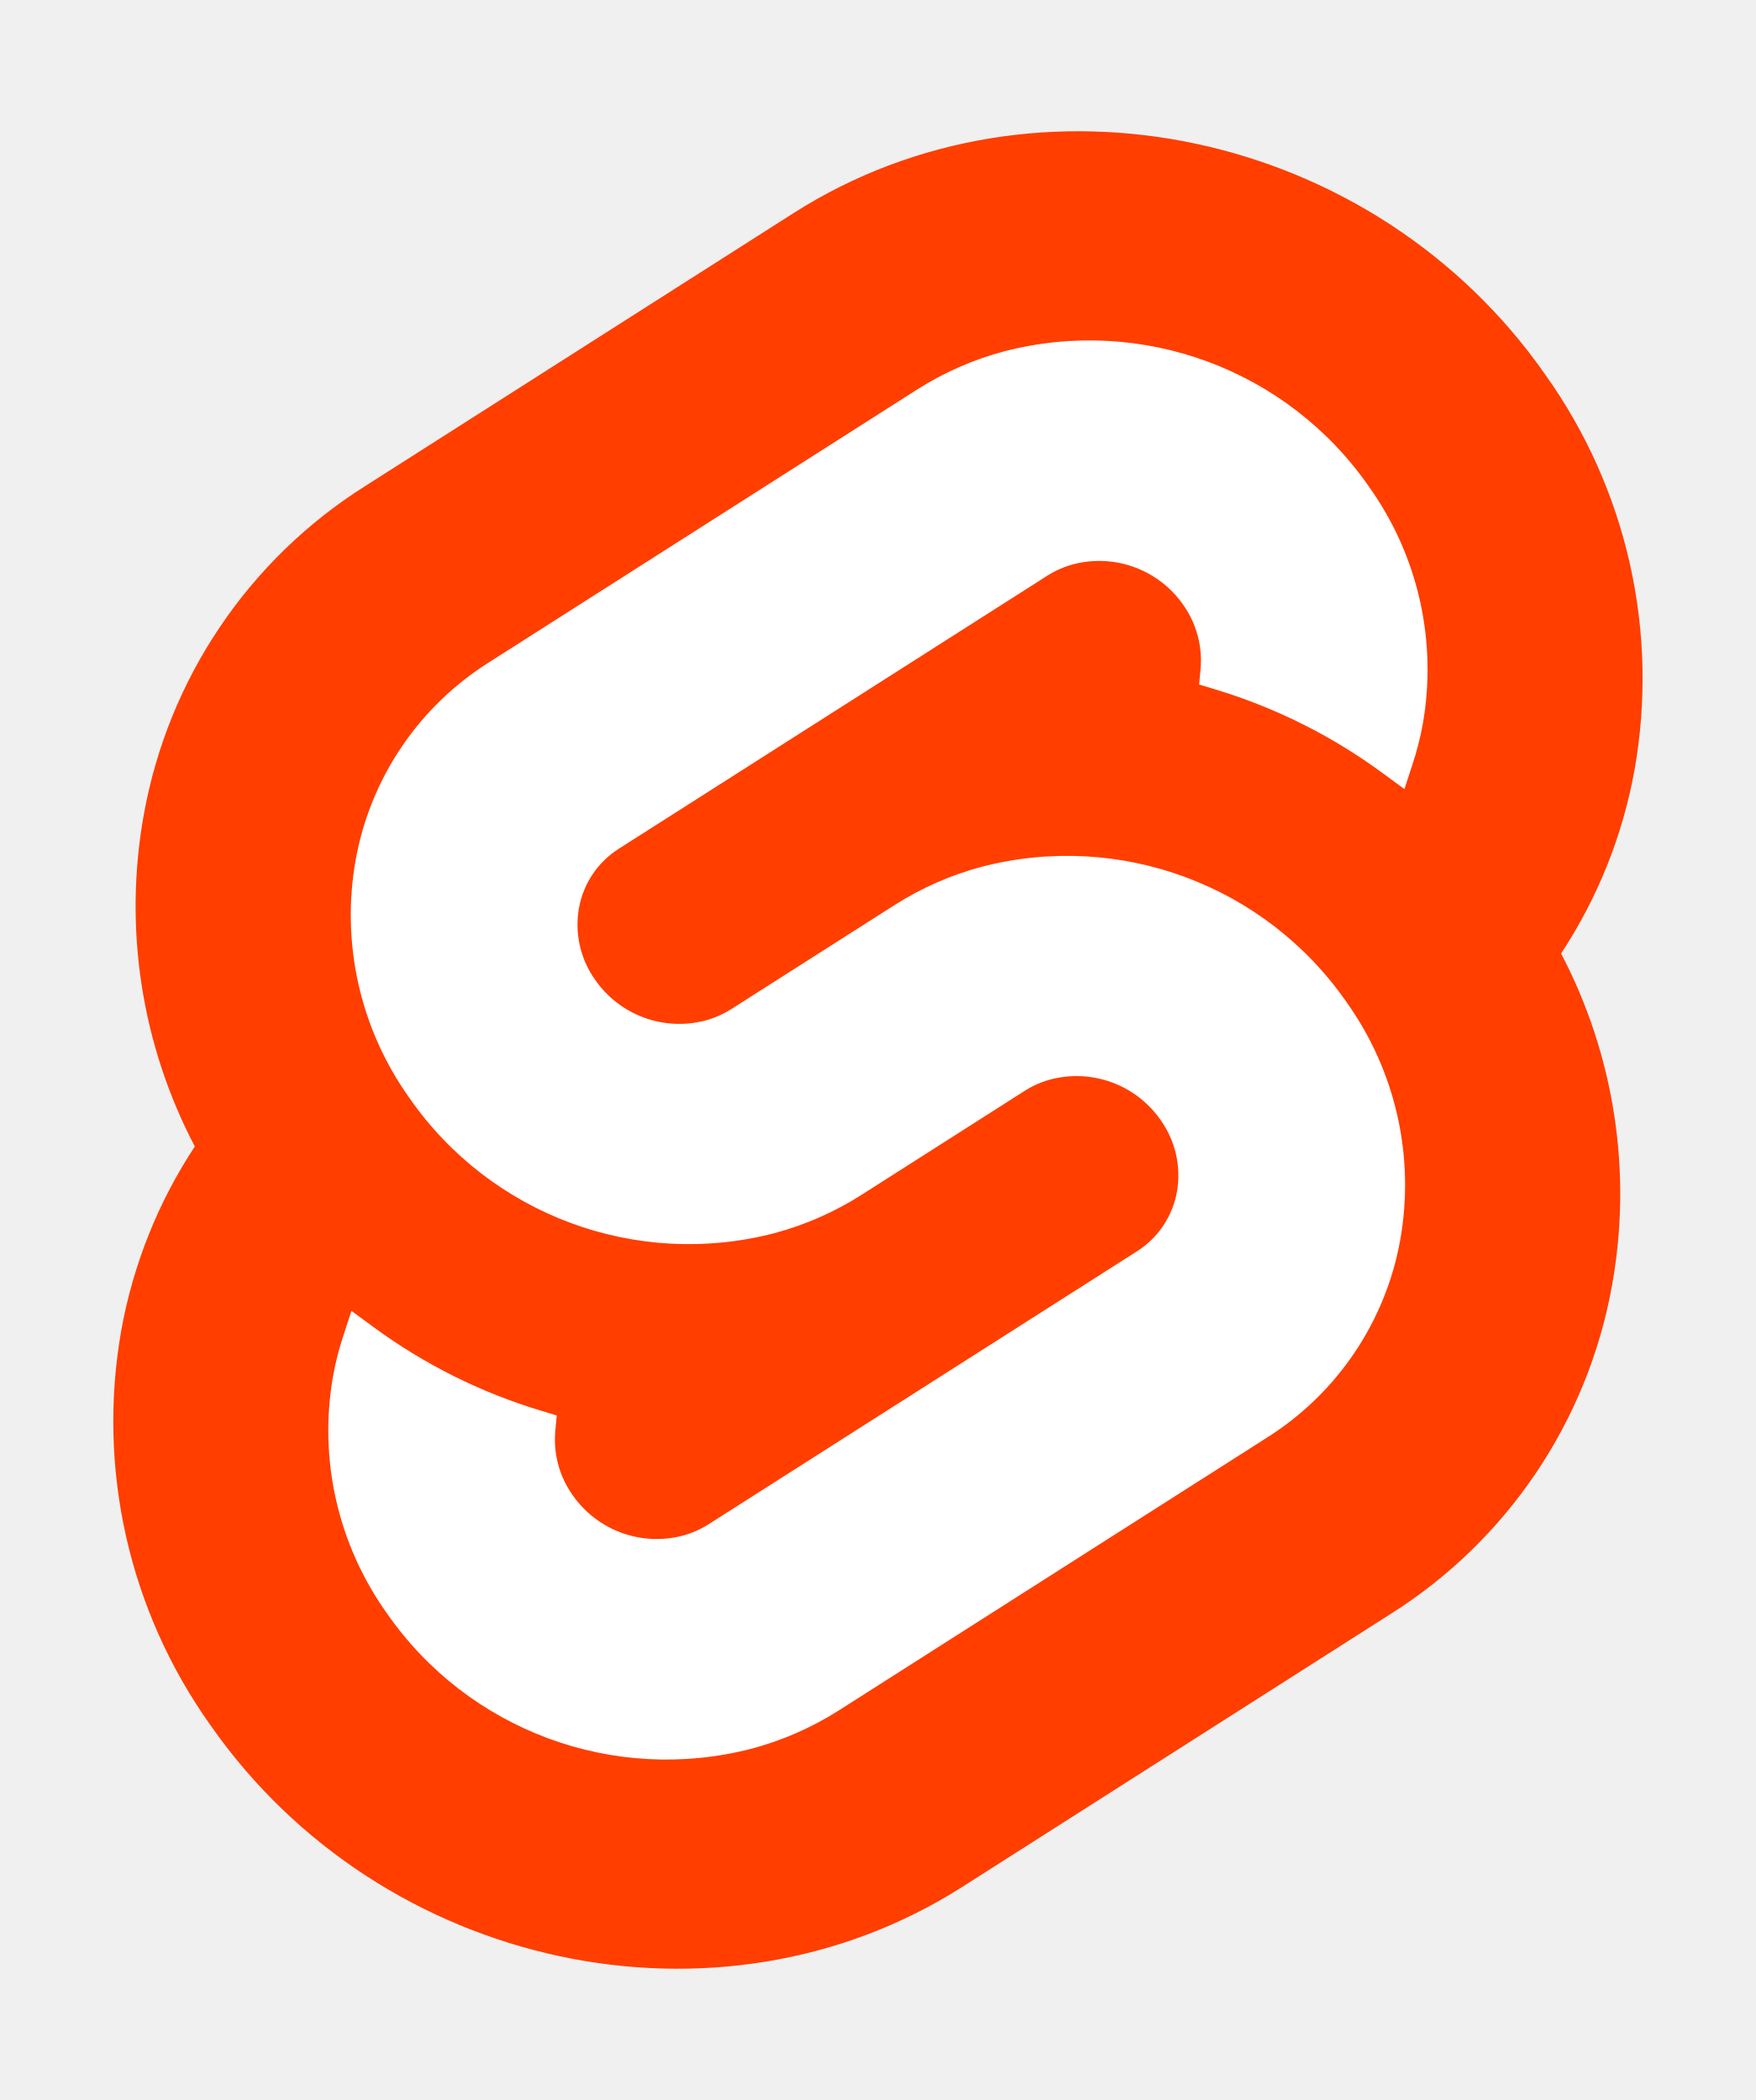
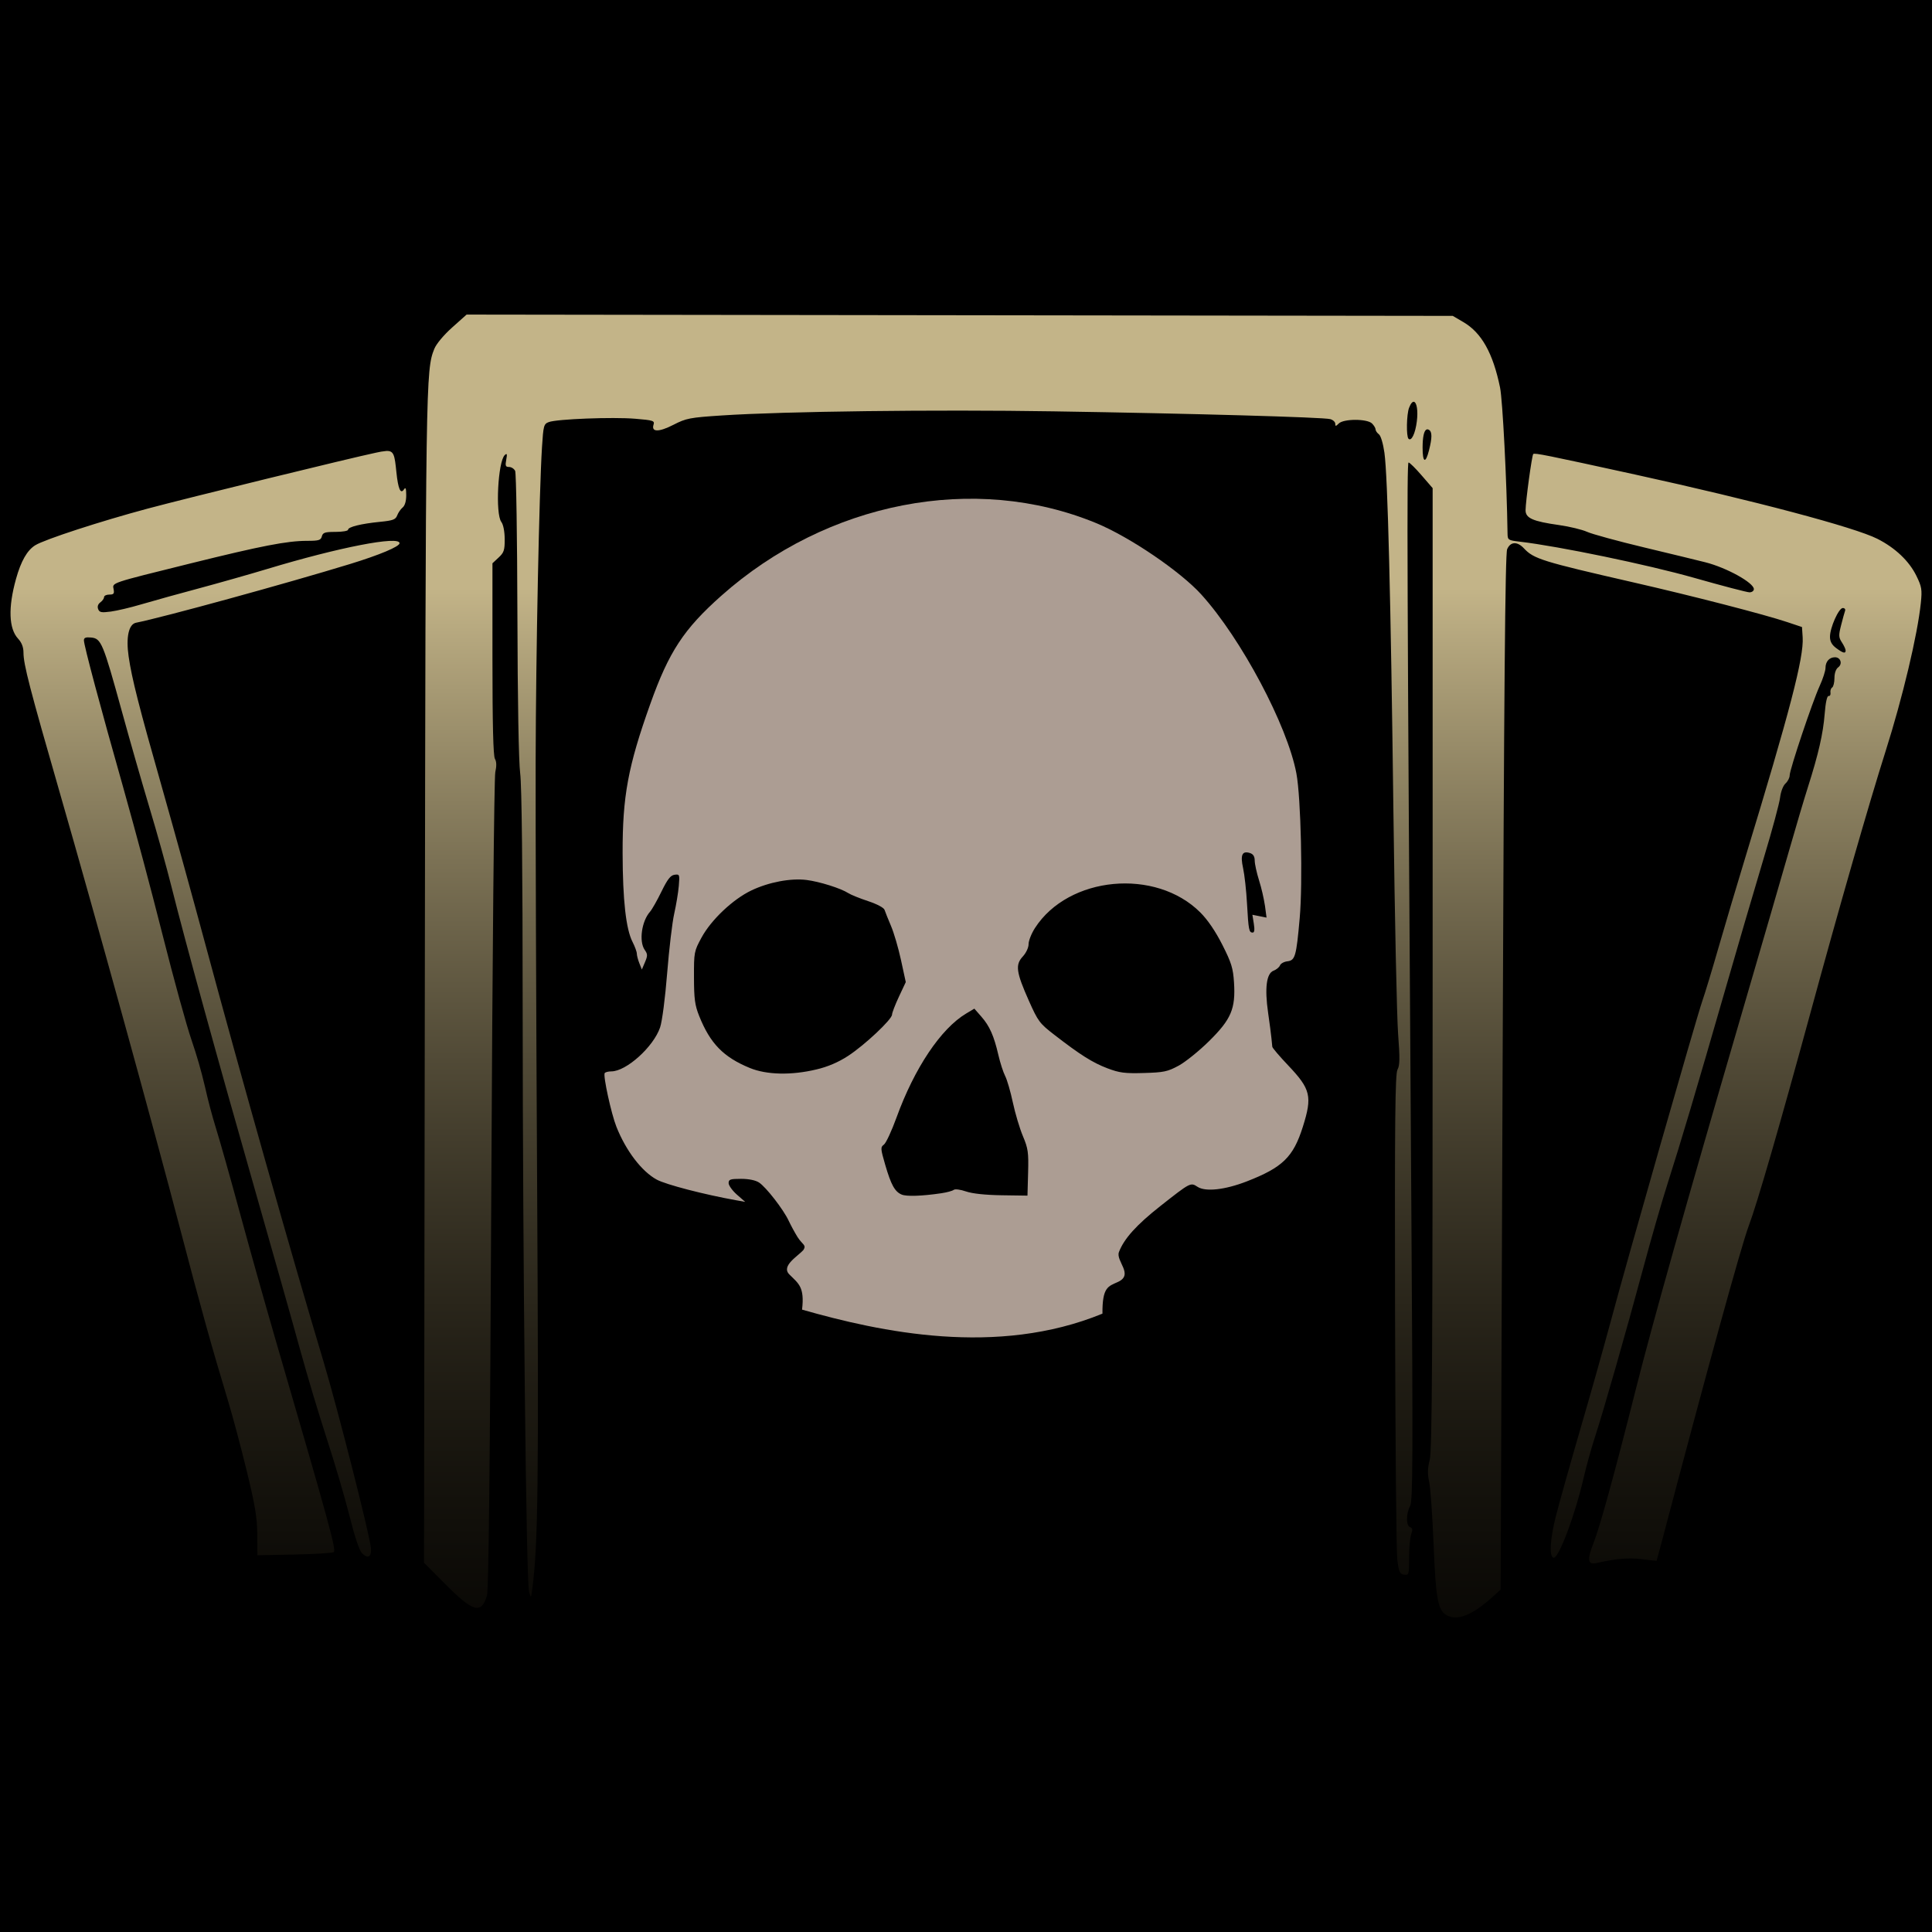
- <svg xmlns="http://www.w3.org/2000/svg" width="107" height="128" viewBox="0 0 107 128">
-   <path d="M94.157 22.819c-10.4-14.885-30.94-19.297-45.792-9.835L22.282 29.608A29.92 29.92 0 0 0 8.764 49.65a31.5 31.5 0 0 0 3.108 20.231 30 30 0 0 0-4.477 11.183 31.9 31.9 0 0 0 5.448 24.116c10.402 14.887 30.942 19.297 45.791 9.835l26.083-16.624A29.92 29.92 0 0 0 98.235 78.35a31.53 31.53 0 0 0-3.105-20.232 30 30 0 0 0 4.474-11.182 31.88 31.88 0 0 0-5.447-24.116" style="fill:#ff3e00" />
-   <path d="M45.817 106.582a20.72 20.72 0 0 1-22.237-8.243 19.17 19.17 0 0 1-3.277-14.503 18 18 0 0 1 .624-2.435l.49-1.498 1.337.981a33.6 33.6 0 0 0 10.203 5.098l.97.294-.09.968a5.85 5.85 0 0 0 1.052 3.878 6.24 6.24 0 0 0 6.695 2.485 5.8 5.8 0 0 0 1.603-.704L69.27 76.28a5.43 5.43 0 0 0 2.45-3.631 5.8 5.8 0 0 0-.987-4.371 6.24 6.24 0 0 0-6.698-2.487 5.7 5.7 0 0 0-1.6.704l-9.953 6.345a19 19 0 0 1-5.296 2.326 20.72 20.72 0 0 1-22.237-8.243 19.17 19.17 0 0 1-3.277-14.502 17.99 17.99 0 0 1 8.13-12.052l26.081-16.623a19 19 0 0 1 5.3-2.329 20.72 20.72 0 0 1 22.237 8.243 19.17 19.17 0 0 1 3.277 14.503 18 18 0 0 1-.624 2.435l-.49 1.498-1.337-.98a33.6 33.6 0 0 0-10.203-5.1l-.97-.294.09-.968a5.86 5.86 0 0 0-1.052-3.878 6.24 6.24 0 0 0-6.696-2.485 5.8 5.8 0 0 0-1.602.704L37.73 51.72a5.42 5.42 0 0 0-2.449 3.63 5.79 5.79 0 0 0 .986 4.372 6.24 6.24 0 0 0 6.698 2.486 5.8 5.8 0 0 0 1.602-.704l9.952-6.342a19 19 0 0 1 5.295-2.328 20.72 20.72 0 0 1 22.237 8.242 19.17 19.17 0 0 1 3.277 14.503 18 18 0 0 1-8.13 12.053l-26.081 16.622a19 19 0 0 1-5.3 2.328" style="fill:#fff" />
+ <svg xmlns="http://www.w3.org/2000/svg" xmlns:xlink="http://www.w3.org/1999/xlink" xml:space="preserve" width="714" height="714" viewBox="0 0 188.912 188.912" version="1.1" id="svg118">
+   <defs id="defs106">
+     <linearGradient id="d">
+       <stop offset="0" style="stop-color:#c3b488;stop-opacity:1" id="stop82" />
+       <stop offset="1" style="stop-color:#2c2617;stop-opacity:.217" id="stop84" />
+     </linearGradient>
+     <linearGradient id="c">
+       <stop offset="0" style="stop-color:#ac9d93;stop-opacity:1" id="stop87" />
+       <stop offset="1" style="stop-color:#7c2c0b;stop-opacity:1" id="stop89" />
+     </linearGradient>
+     <linearGradient id="b">
+       <stop offset="0" style="stop-color:#5a2840;stop-opacity:1" id="stop92" />
+       <stop offset="1" style="stop-color:#340015;stop-opacity:1" id="stop94" />
+     </linearGradient>
+     <linearGradient id="a">
+       <stop offset="0" style="stop-color:#aca793;stop-opacity:1" id="stop97" />
+       <stop offset="1" style="stop-color:#000;stop-opacity:0" id="stop99" />
+     </linearGradient>
+     <linearGradient xlink:href="#a" id="f" x1="72.488" x2="69.273" y1="20.438" y2="116.899" gradientTransform="translate(15.54,-20.386)" gradientUnits="userSpaceOnUse" />
+     <linearGradient xlink:href="#b" id="h" x1="65.695" x2="86.222" y1="99.859" y2="195.546" gradientTransform="translate(15.54,-20.386)" gradientUnits="userSpaceOnUse" />
+     <linearGradient xlink:href="#c" id="e" x1="93.546" x2="93.546" y1="53.716" y2="33.639" gradientUnits="userSpaceOnUse" />
+     <linearGradient xlink:href="#d" id="g" x1="92.348" x2="92.348" y1="30.068" y2="85.683" gradientUnits="userSpaceOnUse" />
+   </defs>
+   <rect style="fill:#000000;fill-opacity:1;stroke-width:0.265" id="rect1029" width="188.912" height="188.912" x="0" y="0" />
+   <g id="g282" transform="matrix(1.819767,0,0,1.819767,-72.60972,2.809985)">
+     <path d="m 64.972,15.359 -0.778,0.695 c -0.455,0.407 -0.852,0.883 -0.958,1.149 -0.457,1.142 -0.464,1.574 -0.508,33.83 l -0.044,31.393 1.094,1.1 c 1.547,1.559 1.983,1.684 2.29,0.661 0.09,-0.304 0.162,-7.073 0.233,-22.089 0.059,-12.305 0.15,-21.866 0.213,-22.15 0.075,-0.336 0.068,-0.57 -0.021,-0.721 -0.089,-0.151 -0.132,-1.85 -0.132,-5.364 v -5.14 l 0.33,-0.308 c 0.288,-0.266 0.332,-0.396 0.328,-0.993 -0.002,-0.412 -0.075,-0.78 -0.18,-0.92 -0.329,-0.434 -0.183,-3.251 0.185,-3.595 0.12,-0.112 0.136,-0.06 0.078,0.25 -0.061,0.327 -0.037,0.39 0.151,0.39 0.124,0 0.271,0.096 0.328,0.211 0.057,0.116 0.111,3.594 0.121,7.729 0.011,4.593 0.069,7.908 0.149,8.522 0.086,0.661 0.132,5.031 0.134,12.75 0.005,13.686 0.192,30.71 0.343,31.23 0.103,0.357 0.106,0.354 0.176,-0.18 0.31,-2.362 0.349,-5.64 0.257,-21.77 -0.052,-9.23 -0.088,-19.446 -0.079,-22.704 0.015,-5.855 0.19,-14.44 0.341,-16.85 0.074,-1.165 0.096,-1.248 0.366,-1.35 0.43,-0.164 3.438,-0.28 4.644,-0.179 0.967,0.08 1.051,0.108 0.984,0.318 -0.129,0.407 0.283,0.41 1.07,0.007 0.685,-0.352 0.873,-0.388 2.603,-0.502 3.325,-0.22 11.46,-0.322 17.802,-0.221 7.464,0.117 14.513,0.316 14.884,0.418 0.15,0.04 0.271,0.153 0.271,0.249 0,0.147 0.03,0.145 0.19,-0.014 0.26,-0.26 1.525,-0.26 1.786,0 0.104,0.104 0.19,0.247 0.19,0.317 0,0.07 0.08,0.19 0.178,0.263 0.103,0.077 0.228,0.496 0.298,0.991 0.178,1.27 0.342,7.848 0.484,19.349 0.07,5.623 0.183,10.967 0.251,11.874 0.1,1.317 0.093,1.704 -0.032,1.924 -0.127,0.223 -0.152,2.697 -0.132,12.905 0.014,6.947 0.068,12.982 0.12,13.412 0.084,0.685 0.13,0.786 0.366,0.82 0.261,0.037 0.27,0.005 0.27,-0.925 0,-0.53 0.052,-1.097 0.114,-1.26 0.086,-0.227 0.072,-0.315 -0.06,-0.366 -0.224,-0.085 -0.225,-0.709 -0.001,-1.14 0.148,-0.287 0.157,-2.484 0.067,-15.902 -0.229,-34.195 -0.25,-40.166 -0.15,-40.166 0.058,0 0.372,0.31 0.699,0.689 l 0.595,0.688 v 25.804 c 0,20.784 -0.03,25.921 -0.157,26.41 -0.116,0.452 -0.124,0.75 -0.032,1.164 0.069,0.305 0.177,1.826 0.24,3.38 0.12,2.928 0.228,3.527 0.689,3.795 0.572,0.332 1.383,0.014 2.47,-0.967 l 0.443,-0.4 0.105,-27.786 c 0.078,-20.705 0.14,-27.87 0.245,-28.116 0.175,-0.413 0.543,-0.433 0.903,-0.047 0.53,0.566 0.968,0.703 5.855,1.822 3.236,0.74 7.059,1.727 8.293,2.14 l 0.792,0.265 0.036,0.553 c 0.07,1.075 -0.69,3.989 -3.102,11.896 a 388,388 0 0 0 -1.43,4.811 c -0.333,1.158 -0.719,2.43 -0.858,2.827 -0.319,0.913 -4.123,14.214 -4.868,17.021 a 328,328 0 0 1 -1.626,5.773 c -0.587,2.017 -1.209,4.23 -1.382,4.917 -0.308,1.226 -0.36,2.156 -0.121,2.211 0.272,0.064 1.155,-2.28 1.62,-4.302 0.137,-0.595 0.407,-1.57 0.601,-2.165 0.478,-1.47 1.672,-5.648 2.6,-9.097 0.42,-1.563 1.008,-3.605 1.307,-4.537 0.7,-2.182 1.54,-5.012 3.133,-10.542 a 773,773 0 0 1 2.061,-7.037 c 0.429,-1.423 0.81,-2.841 0.85,-3.153 0.04,-0.329 0.163,-0.653 0.293,-0.77 0.124,-0.113 0.224,-0.308 0.224,-0.436 0,-0.311 1.22,-3.948 1.612,-4.805 0.172,-0.376 0.313,-0.812 0.313,-0.968 0,-0.34 0.207,-0.573 0.51,-0.573 0.303,0 0.419,0.36 0.171,0.542 -0.122,0.089 -0.2,0.314 -0.2,0.577 0,0.236 -0.056,0.464 -0.124,0.506 -0.067,0.042 -0.108,0.168 -0.09,0.278 0.018,0.11 -0.026,0.19 -0.099,0.178 -0.084,-0.016 -0.163,0.343 -0.212,0.962 -0.085,1.068 -0.332,2.146 -0.9,3.933 -0.2,0.629 -0.643,2.117 -0.983,3.308 -0.34,1.191 -1.512,5.223 -2.603,8.96 -2.987,10.227 -4.77,16.554 -5.646,20.028 -1.158,4.593 -1.952,7.479 -2.293,8.336 -0.354,0.889 -0.31,1.168 0.172,1.06 1.043,-0.236 1.73,-0.293 2.434,-0.204 0.43,0.054 0.786,0.092 0.79,0.084 0.006,-0.008 0.124,-0.447 0.263,-0.977 2.452,-9.3 4.278,-15.932 4.683,-17.009 0.455,-1.207 1.666,-5.392 3.33,-11.498 1.523,-5.594 3.15,-11.259 4.025,-14.012 0.915,-2.88 1.72,-6.269 1.894,-7.965 0.074,-0.724 0.05,-0.875 -0.237,-1.46 -0.39,-0.798 -1.138,-1.507 -2.102,-1.994 -1.232,-0.621 -6.602,-2.046 -13.007,-3.45 -4.796,-1.05 -5.408,-1.174 -5.48,-1.102 -0.072,0.072 -0.408,2.53 -0.412,3.016 -0.003,0.428 0.387,0.601 1.802,0.8 0.562,0.08 1.24,0.244 1.504,0.364 0.265,0.12 1.645,0.498 3.067,0.838 1.422,0.34 2.902,0.7 3.289,0.798 1.142,0.29 2.605,1.1 2.605,1.442 0,0.095 -0.105,0.172 -0.234,0.172 -0.129,0 -1.468,-0.35 -2.977,-0.779 -2.49,-0.707 -7.248,-1.694 -9.367,-1.943 -0.633,-0.074 -0.653,-0.089 -0.658,-0.451 -0.04,-2.791 -0.264,-7.161 -0.402,-7.832 -0.38,-1.845 -0.99,-2.939 -1.963,-3.51 l -0.577,-0.339 -26.495,-0.035 z m 50.919,4.692 c 0.133,0.055 0.212,0.463 0.139,1.05 -0.081,0.648 -0.291,1.085 -0.447,0.93 -0.127,-0.128 -0.106,-1.305 0.03,-1.663 0.098,-0.257 0.198,-0.35 0.278,-0.318 m 0.65,1.491 q 0.063,-0.037 0.145,0.014 c 0.17,0.105 0.169,0.421 -0.001,1.097 -0.187,0.741 -0.347,0.668 -0.345,-0.157 0.002,-0.551 0.073,-0.88 0.2,-0.954 M 60.655,22.688 A 4,4 0 0 0 60.1,22.78 c -1.365,0.286 -10.118,2.43 -12.263,3.004 -2.537,0.68 -5.526,1.653 -6.04,1.968 -0.435,0.268 -0.769,0.85 -1.037,1.814 -0.428,1.534 -0.388,2.667 0.112,3.207 q 0.29,0.312 0.29,0.746 c 0.002,0.643 0.321,1.874 1.975,7.616 1.881,6.529 5.004,17.845 6.447,23.368 1.08,4.128 1.706,6.376 2.581,9.262 0.24,0.794 0.688,2.472 0.994,3.73 0.45,1.848 0.559,2.499 0.565,3.407 l 0.007,1.122 2.005,-0.04 c 1.103,-0.022 2.047,-0.081 2.098,-0.132 0.136,-0.137 -0.206,-1.384 -3.141,-11.454 a 472,472 0 0 1 -1.877,-6.676 c -0.53,-1.952 -1.12,-4.04 -1.31,-4.64 a 30,30 0 0 1 -0.59,-2.226 26,26 0 0 0 -0.724,-2.516 c -0.264,-0.76 -0.964,-3.305 -1.556,-5.653 a 332,332 0 0 0 -2.12,-7.939 c -1.205,-4.242 -2.107,-7.614 -2.107,-7.886 0,-0.14 0.1,-0.179 0.391,-0.15 0.537,0.051 0.637,0.292 1.643,3.946 a 276,276 0 0 0 1.516,5.29 c 0.369,1.222 0.889,3.09 1.155,4.15 0.746,2.978 2.47,9.242 4.443,16.142 0.987,3.452 2.096,7.376 2.464,8.72 a 126,126 0 0 0 1.443,4.815 c 0.426,1.304 0.974,3.167 1.217,4.14 0.277,1.108 0.528,1.854 0.67,1.997 0.322,0.322 0.521,0.206 0.48,-0.28 C 59.771,80.94 58.042,74.144 57.279,71.6 55.556,65.858 52.883,56.418 50.96,49.288 a 765,765 0 0 0 -2.361,-8.54 c -1.224,-4.294 -1.616,-5.836 -1.787,-7.019 -0.15,-1.033 0.004,-1.734 0.398,-1.812 1.448,-0.288 8.07,-2.105 11.498,-3.155 1.59,-0.488 2.661,-0.938 2.661,-1.118 0,-0.413 -3.258,0.22 -7.096,1.38 -0.96,0.29 -2.665,0.773 -3.79,1.075 a 156,156 0 0 0 -3.035,0.843 c -0.545,0.162 -1.262,0.33 -1.592,0.375 -0.509,0.067 -0.613,0.047 -0.682,-0.134 -0.052,-0.134 -0.009,-0.267 0.118,-0.36 0.11,-0.08 0.2,-0.207 0.2,-0.282 0,-0.076 0.128,-0.137 0.284,-0.137 0.235,0 0.274,-0.05 0.229,-0.288 -0.069,-0.358 -0.223,-0.306 4.136,-1.387 3.818,-0.946 5.185,-1.211 6.252,-1.212 0.637,0 0.747,-0.033 0.801,-0.24 0.054,-0.205 0.164,-0.241 0.736,-0.241 0.37,0 0.673,-0.052 0.673,-0.116 0,-0.151 0.7,-0.324 1.72,-0.425 0.695,-0.069 0.834,-0.121 0.92,-0.346 0.055,-0.146 0.188,-0.338 0.294,-0.426 0.12,-0.1 0.192,-0.346 0.191,-0.656 -0.001,-0.369 -0.032,-0.45 -0.12,-0.317 -0.184,0.28 -0.315,-0.019 -0.409,-0.931 -0.093,-0.91 -0.13,-1.152 -0.544,-1.131 m 78.264,8.438 c 0.097,0 0.153,0.067 0.122,0.15 -0.03,0.082 -0.126,0.43 -0.213,0.772 -0.14,0.55 -0.134,0.657 0.043,0.927 0.11,0.169 0.2,0.363 0.2,0.432 0,0.182 -0.139,0.147 -0.51,-0.13 -0.232,-0.173 -0.331,-0.355 -0.331,-0.606 0,-0.492 0.47,-1.545 0.689,-1.545" style="fill:url(#g);fill-opacity:1;stroke-width:0.12" id="path112" />
+     <path d="M 82.997,68.826 C 83.141,67.603 82.81,67.43 82.32,66.94 c -0.47,-0.457 0.431,-0.967 0.747,-1.315 0.183,-0.281 -0.05,-0.283 -0.313,-0.7 a 10,10 0 0 1 -0.476,-0.876 c -0.28,-0.602 -1.211,-1.803 -1.592,-2.053 -0.19,-0.124 -0.553,-0.198 -0.97,-0.198 -0.573,0 -0.665,0.031 -0.665,0.228 0,0.125 0.2,0.404 0.445,0.62 l 0.446,0.39 -0.475,-0.085 C 77.728,62.639 75.68,62.107 75.19,61.84 74.38,61.399 73.537,60.295 73.022,59 72.746,58.307 72.3,56.266 72.392,56.117 c 0.031,-0.05 0.192,-0.093 0.356,-0.093 0.804,0 2.265,-1.317 2.621,-2.362 0.11,-0.324 0.273,-1.572 0.38,-2.92 0.104,-1.296 0.274,-2.735 0.38,-3.198 0.104,-0.463 0.215,-1.13 0.245,-1.483 0.052,-0.617 0.043,-0.64 -0.228,-0.602 -0.217,0.03 -0.381,0.243 -0.704,0.904 -0.231,0.475 -0.508,0.962 -0.614,1.083 -0.453,0.511 -0.603,1.596 -0.285,2.05 0.16,0.228 0.161,0.313 0.015,0.658 l -0.169,0.397 -0.135,-0.338 c -0.074,-0.187 -0.135,-0.419 -0.135,-0.516 0,-0.097 -0.104,-0.382 -0.232,-0.632 -0.353,-0.692 -0.526,-2.246 -0.532,-4.768 -0.007,-3.055 0.291,-4.665 1.484,-8.007 1.002,-2.812 1.8,-4.028 3.815,-5.82 5.693,-5.06 13.61,-6.597 20.138,-3.91 1.802,0.742 4.53,2.594 5.661,3.844 2.141,2.365 4.625,7.04 5.106,9.61 0.244,1.298 0.348,5.858 0.178,7.77 -0.182,2.058 -0.244,2.276 -0.66,2.325 -0.182,0.021 -0.362,0.12 -0.4,0.22 -0.038,0.099 -0.194,0.228 -0.346,0.285 -0.381,0.145 -0.483,0.933 -0.292,2.261 0.082,0.574 0.164,1.193 0.18,1.375 0.017,0.182 0.037,0.385 0.045,0.45 0.008,0.067 0.392,0.517 0.852,1.001 1.214,1.279 1.306,1.664 0.788,3.305 -0.513,1.624 -1.086,2.18 -3.013,2.93 -1.175,0.455 -2.218,0.57 -2.645,0.29 -0.374,-0.244 -0.375,-0.243 -2.004,1.04 -1.278,1.008 -1.943,1.747 -2.217,2.463 -0.186,0.486 0.818,1.212 -0.057,1.61 -0.52,0.237 -0.842,0.268 -0.83,1.702 -5.676,2.331 -11.926,0.987 -16.14,-0.215 m 7.48,-6.254 c 0.297,-0.044 0.598,-0.125 0.667,-0.181 0.07,-0.057 0.36,-0.02 0.661,0.084 0.343,0.118 1.035,0.192 1.92,0.205 l 1.383,0.02 0.034,-1.227 c 0.03,-1.095 0,-1.307 -0.279,-1.97 -0.172,-0.408 -0.415,-1.22 -0.54,-1.805 -0.124,-0.584 -0.31,-1.225 -0.413,-1.424 -0.103,-0.199 -0.267,-0.706 -0.365,-1.129 -0.24,-1.038 -0.472,-1.558 -0.917,-2.065 l -0.374,-0.427 -0.438,0.261 c -1.36,0.81 -2.78,2.93 -3.746,5.593 -0.26,0.717 -0.564,1.37 -0.676,1.452 -0.188,0.138 -0.183,0.213 0.07,1.083 0.315,1.081 0.516,1.446 0.885,1.601 0.26,0.11 1.084,0.083 2.128,-0.071 M 83.766,55.92 a 5.3,5.3 0 0 0 1.708,-0.73 c 0.886,-0.578 2.358,-1.96 2.358,-2.217 0,-0.093 0.165,-0.525 0.368,-0.958 l 0.37,-0.789 -0.256,-1.18 c -0.14,-0.648 -0.383,-1.477 -0.539,-1.84 -0.155,-0.365 -0.31,-0.751 -0.345,-0.86 -0.037,-0.116 -0.401,-0.31 -0.883,-0.47 -0.451,-0.149 -0.932,-0.343 -1.068,-0.432 -0.396,-0.256 -1.543,-0.618 -2.24,-0.705 -0.852,-0.106 -2.026,0.116 -2.96,0.56 -0.994,0.472 -2.164,1.578 -2.683,2.534 -0.4,0.736 -0.41,0.79 -0.406,2.139 0.002,1.156 0.048,1.496 0.278,2.073 0.593,1.483 1.304,2.213 2.725,2.797 0.904,0.37 2.23,0.4 3.573,0.078 m 19.461,-0.2 c 0.364,-0.197 1.101,-0.79 1.638,-1.32 1.192,-1.176 1.432,-1.742 1.342,-3.155 -0.05,-0.77 -0.139,-1.058 -0.627,-2.023 -0.367,-0.724 -0.787,-1.342 -1.182,-1.736 -2.4,-2.4 -7.083,-1.961 -8.885,0.833 -0.19,0.294 -0.344,0.684 -0.344,0.866 0,0.19 -0.134,0.475 -0.313,0.668 -0.41,0.443 -0.355,0.84 0.328,2.375 0.494,1.108 0.576,1.22 1.368,1.83 1.394,1.08 2.055,1.496 2.85,1.799 0.65,0.246 0.93,0.283 1.96,0.254 1.07,-0.03 1.278,-0.074 1.865,-0.392 m 4.044,-7.631 -0.076,-0.479 0.38,0.076 0.38,0.076 -0.083,-0.624 a 10,10 0 0 0 -0.318,-1.372 c -0.129,-0.411 -0.235,-0.892 -0.235,-1.07 -0.001,-0.221 -0.081,-0.348 -0.255,-0.403 -0.42,-0.134 -0.526,0.099 -0.369,0.812 0.077,0.35 0.172,1.204 0.21,1.898 0.08,1.425 0.107,1.564 0.304,1.564 0.095,0 0.115,-0.152 0.062,-0.478" style="fill:#ac9d93;stroke-width:0.12" id="path114" />
+   </g>
</svg>
